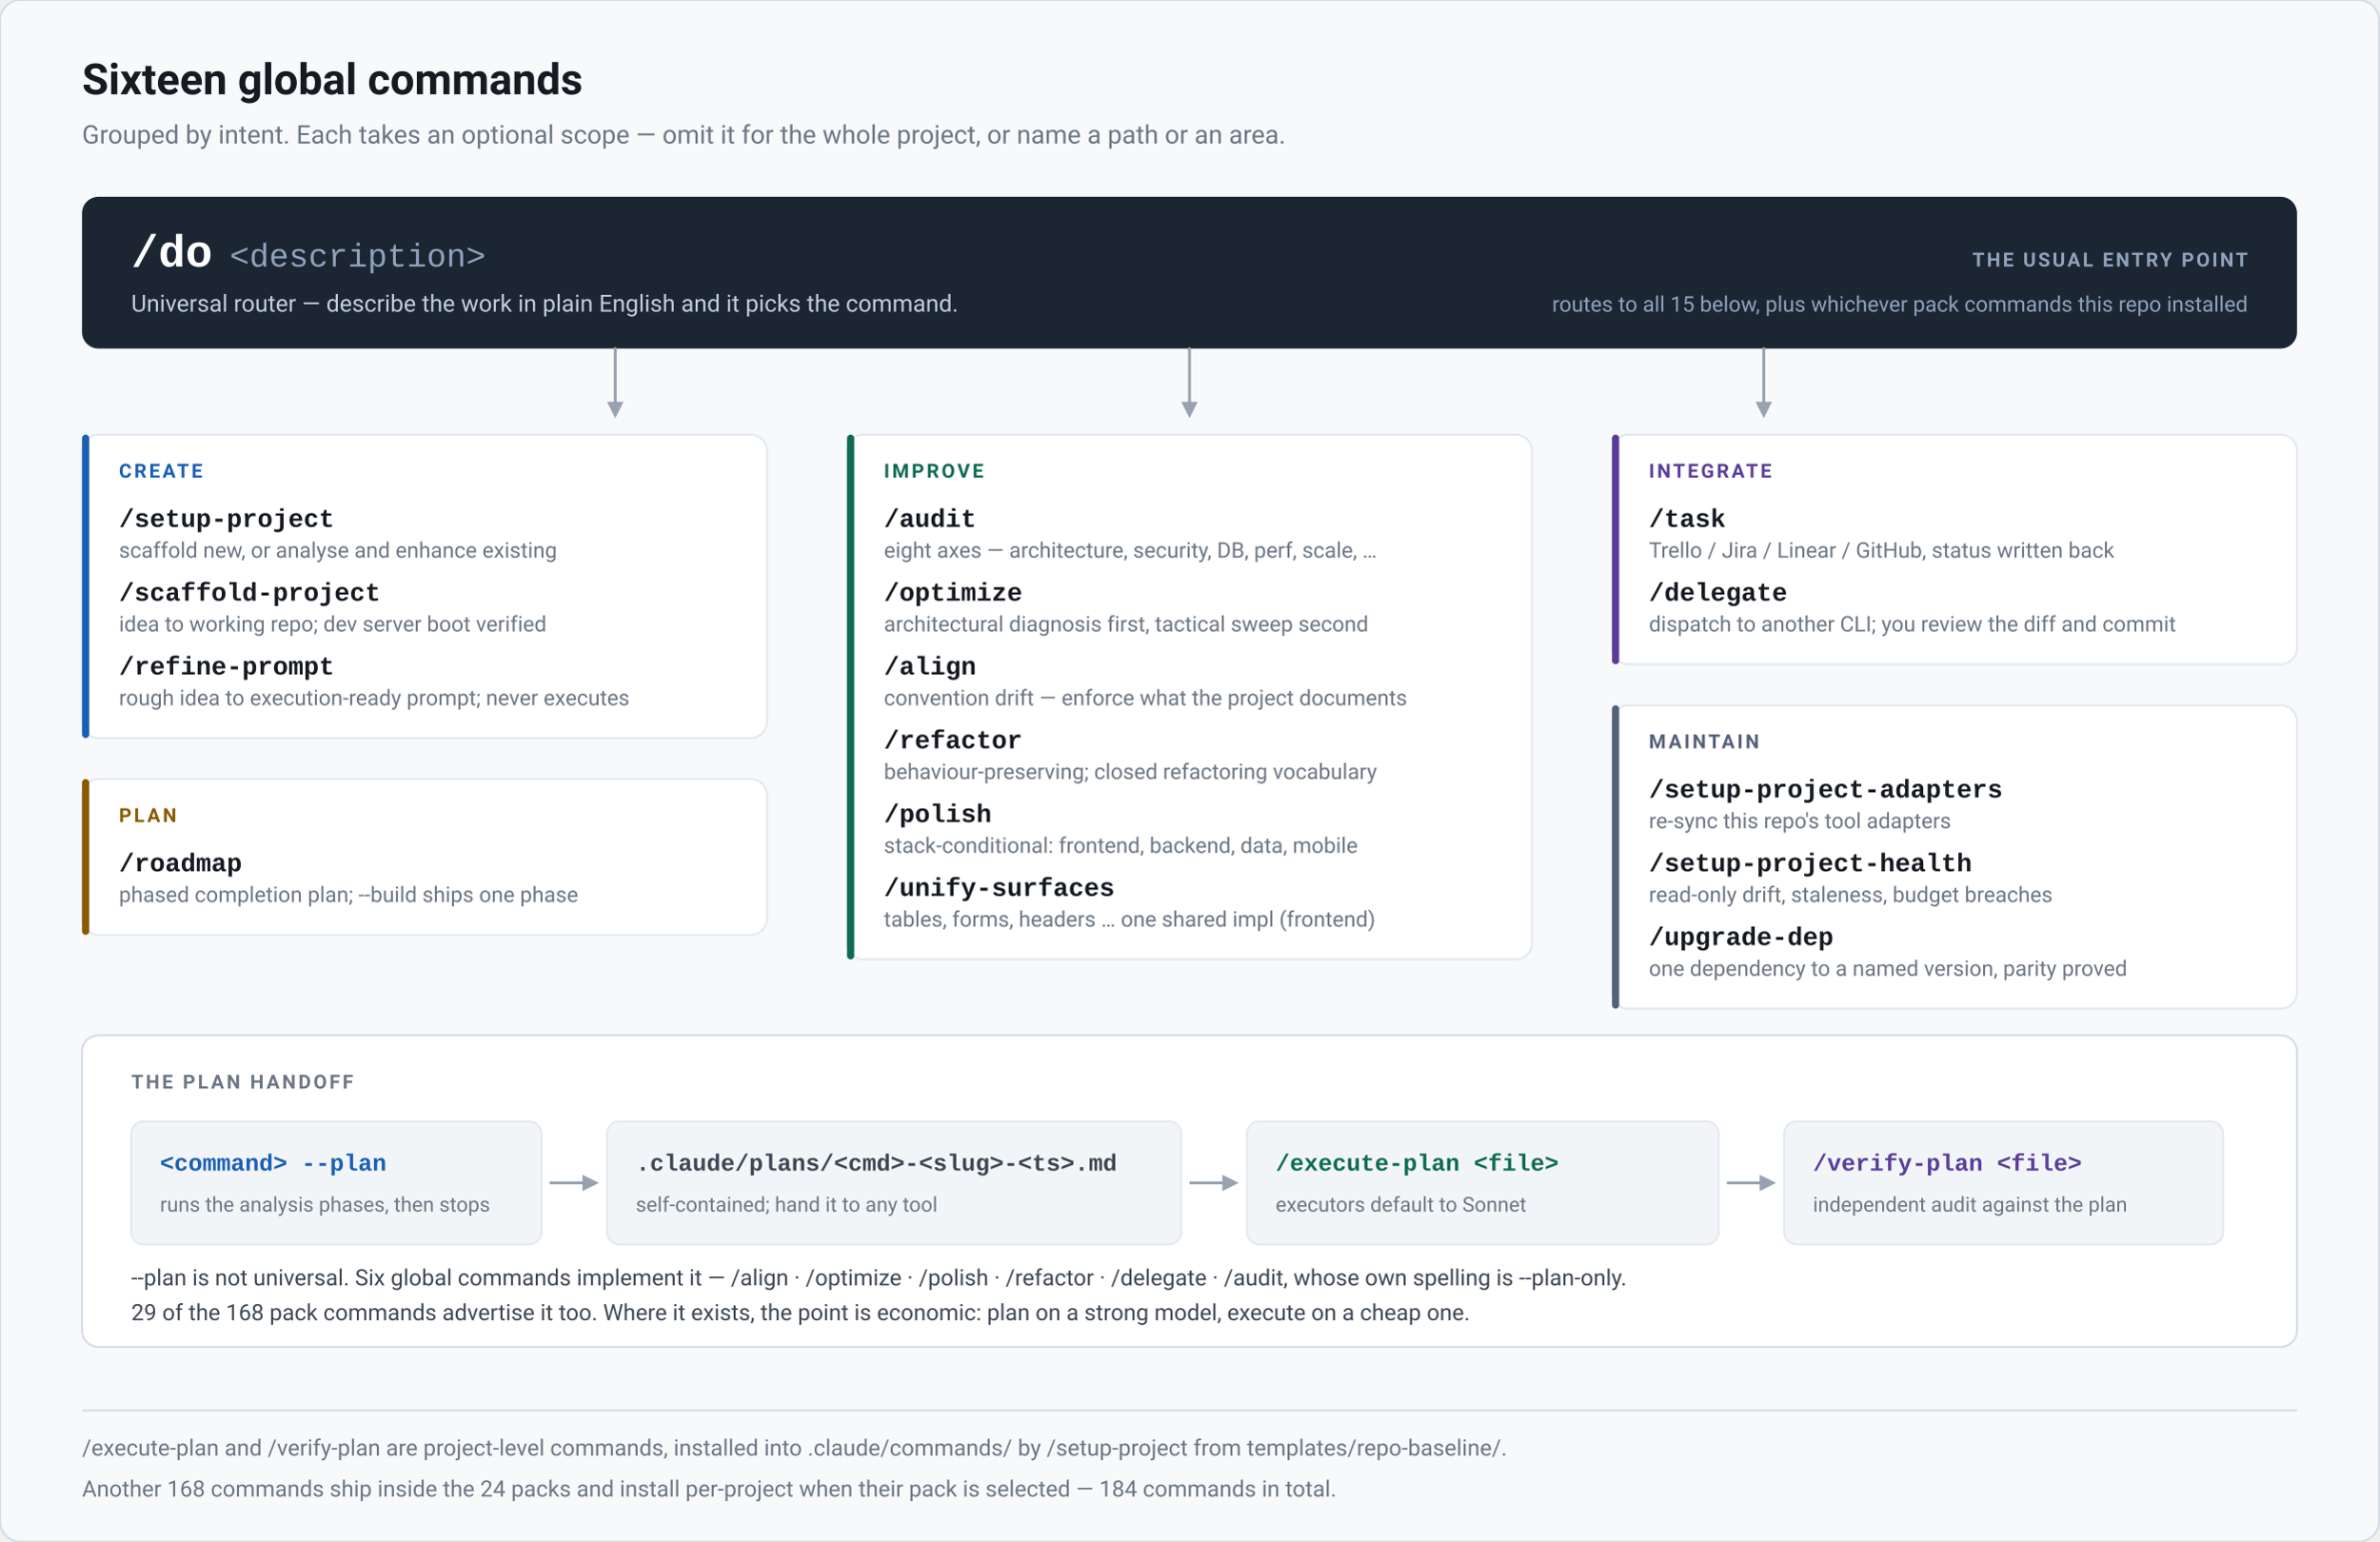
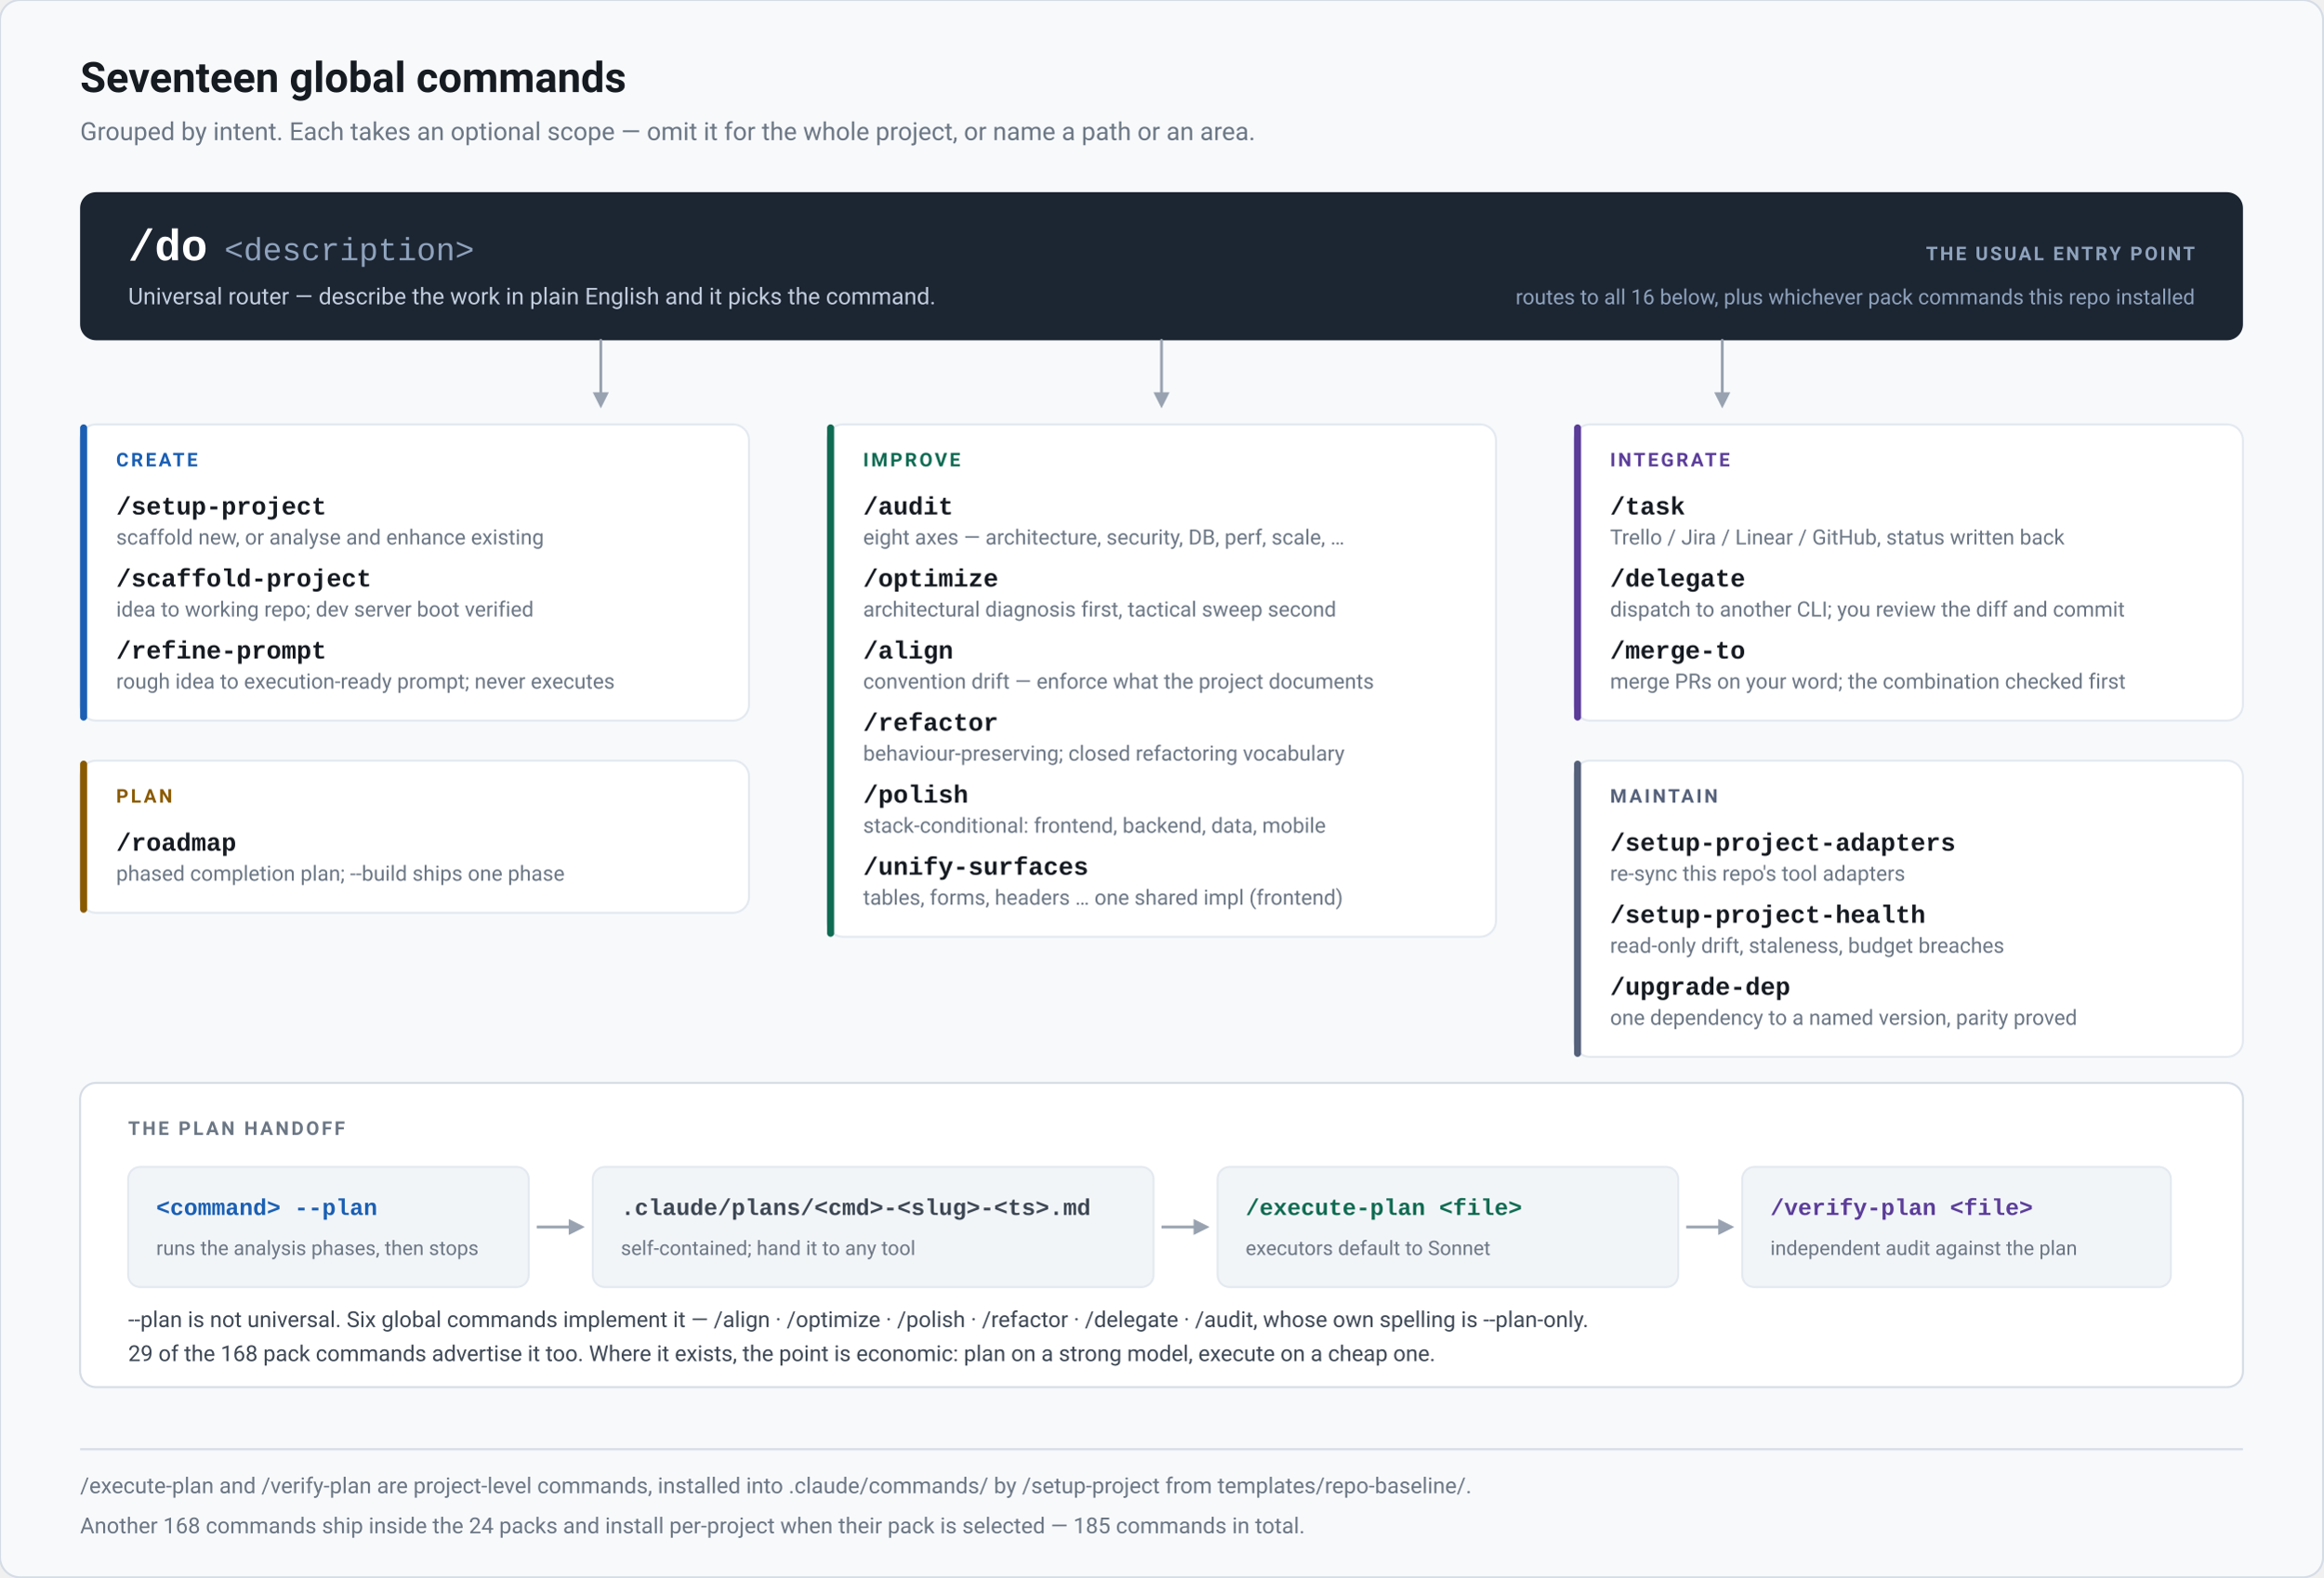
- <svg xmlns="http://www.w3.org/2000/svg" width="1160" height="752" viewBox="0 0 1160 752" role="img" aria-label="Refract command map: the sixteen global commands grouped by intent, and the --plan handoff">
-   <rect x="0" y="0" width="1160" height="752" rx="10" fill="#f7f9fb" stroke="#d5dce5" stroke-width="1" />
-   <text x="40" y="46" font-family="-apple-system,BlinkMacSystemFont,'Segoe UI',Roboto,'Helvetica Neue',Arial,sans-serif" font-size="21" fill="#161b22" font-weight="700">Sixteen global commands</text>
+ <svg xmlns="http://www.w3.org/2000/svg" width="1160" height="788" viewBox="0 0 1160 788" role="img" aria-label="Refract command map: the seventeen global commands grouped by intent, and the --plan handoff">
+   <rect x="0" y="0" width="1160" height="788" rx="10" fill="#f7f9fb" stroke="#d5dce5" stroke-width="1" />
+   <text x="40" y="46" font-family="-apple-system,BlinkMacSystemFont,'Segoe UI',Roboto,'Helvetica Neue',Arial,sans-serif" font-size="21" fill="#161b22" font-weight="700">Seventeen global commands</text>
  <text x="40" y="70" font-family="-apple-system,BlinkMacSystemFont,'Segoe UI',Roboto,'Helvetica Neue',Arial,sans-serif" font-size="12.5" fill="#6b7684" font-weight="400">Grouped by intent. Each takes an optional scope — omit it for the whole project, or name a path or an area.</text>
  <rect x="40" y="96" width="1080" height="74" rx="8" fill="#1c2532" />
  <text x="64" y="130" font-family="ui-monospace,SFMono-Regular,'SF Mono',Menlo,Consolas,'Liberation Mono',monospace" font-size="22" fill="#ffffff" font-weight="700">/do</text>
  <text x="112" y="130" font-family="ui-monospace,SFMono-Regular,'SF Mono',Menlo,Consolas,'Liberation Mono',monospace" font-size="16" fill="#8fa3bd" font-weight="500">&lt;description&gt;</text>
  <text x="64" y="152" font-family="-apple-system,BlinkMacSystemFont,'Segoe UI',Roboto,'Helvetica Neue',Arial,sans-serif" font-size="11.5" fill="#c3cede" font-weight="400">Universal router — describe the work in plain English and it picks the command.</text>
  <text x="1096" y="130" font-family="-apple-system,BlinkMacSystemFont,'Segoe UI',Roboto,'Helvetica Neue',Arial,sans-serif" font-size="9.5" fill="#8fa3bd" font-weight="700" text-anchor="end" letter-spacing="1.1">THE USUAL ENTRY POINT</text>
-   <text x="1096" y="152" font-family="-apple-system,BlinkMacSystemFont,'Segoe UI',Roboto,'Helvetica Neue',Arial,sans-serif" font-size="10.5" fill="#8fa3bd" font-weight="400" text-anchor="end">routes to all 15 below, plus whichever pack commands this repo installed</text>
+   <text x="1096" y="152" font-family="-apple-system,BlinkMacSystemFont,'Segoe UI',Roboto,'Helvetica Neue',Arial,sans-serif" font-size="10.5" fill="#8fa3bd" font-weight="400" text-anchor="end">routes to all 16 below, plus whichever pack commands this repo installed</text>
  <path d="M 300 170 V 196" fill="none" stroke="#98a2b0" stroke-width="1.4" stroke-linecap="round" stroke-linejoin="round" />
  <path d="M 296 196 L 304 196 L 300 204 Z" fill="#98a2b0" />
  <path d="M 580 170 V 196" fill="none" stroke="#98a2b0" stroke-width="1.4" stroke-linecap="round" stroke-linejoin="round" />
  <path d="M 576 196 L 584 196 L 580 204 Z" fill="#98a2b0" />
  <path d="M 860 170 V 196" fill="none" stroke="#98a2b0" stroke-width="1.4" stroke-linecap="round" stroke-linejoin="round" />
  <path d="M 856 196 L 864 196 L 860 204 Z" fill="#98a2b0" />
  <rect x="40" y="212" width="334" height="148" rx="8" fill="#ffffff" stroke="#e3e9f0" stroke-width="1" />
  <rect x="40" y="212" width="3.5" height="148" rx="1.75" fill="#1a5fb4" />
  <text x="58" y="233" font-family="-apple-system,BlinkMacSystemFont,'Segoe UI',Roboto,'Helvetica Neue',Arial,sans-serif" font-size="9.5" fill="#1a5fb4" font-weight="700" letter-spacing="1.2">CREATE</text>
  <text x="58" y="257" font-family="ui-monospace,SFMono-Regular,'SF Mono',Menlo,Consolas,'Liberation Mono',monospace" font-size="12.5" fill="#161b22" font-weight="600">/setup-project</text>
  <text x="58" y="272" font-family="-apple-system,BlinkMacSystemFont,'Segoe UI',Roboto,'Helvetica Neue',Arial,sans-serif" font-size="10.5" fill="#6b7684" font-weight="400">scaffold new, or analyse and enhance existing</text>
  <text x="58" y="293" font-family="ui-monospace,SFMono-Regular,'SF Mono',Menlo,Consolas,'Liberation Mono',monospace" font-size="12.5" fill="#161b22" font-weight="600">/scaffold-project</text>
  <text x="58" y="308" font-family="-apple-system,BlinkMacSystemFont,'Segoe UI',Roboto,'Helvetica Neue',Arial,sans-serif" font-size="10.5" fill="#6b7684" font-weight="400">idea to working repo; dev server boot verified</text>
  <text x="58" y="329" font-family="ui-monospace,SFMono-Regular,'SF Mono',Menlo,Consolas,'Liberation Mono',monospace" font-size="12.5" fill="#161b22" font-weight="600">/refine-prompt</text>
  <text x="58" y="344" font-family="-apple-system,BlinkMacSystemFont,'Segoe UI',Roboto,'Helvetica Neue',Arial,sans-serif" font-size="10.5" fill="#6b7684" font-weight="400">rough idea to execution-ready prompt; never executes</text>
  <rect x="40" y="380" width="334" height="76" rx="8" fill="#ffffff" stroke="#e3e9f0" stroke-width="1" />
  <rect x="40" y="380" width="3.5" height="76" rx="1.75" fill="#8a5a00" />
  <text x="58" y="401" font-family="-apple-system,BlinkMacSystemFont,'Segoe UI',Roboto,'Helvetica Neue',Arial,sans-serif" font-size="9.5" fill="#8a5a00" font-weight="700" letter-spacing="1.2">PLAN</text>
  <text x="58" y="425" font-family="ui-monospace,SFMono-Regular,'SF Mono',Menlo,Consolas,'Liberation Mono',monospace" font-size="12.5" fill="#161b22" font-weight="600">/roadmap</text>
  <text x="58" y="440" font-family="-apple-system,BlinkMacSystemFont,'Segoe UI',Roboto,'Helvetica Neue',Arial,sans-serif" font-size="10.5" fill="#6b7684" font-weight="400">phased completion plan; --build ships one phase</text>
  <rect x="413" y="212" width="334" height="256" rx="8" fill="#ffffff" stroke="#e3e9f0" stroke-width="1" />
  <rect x="413" y="212" width="3.5" height="256" rx="1.75" fill="#0f6b52" />
  <text x="431" y="233" font-family="-apple-system,BlinkMacSystemFont,'Segoe UI',Roboto,'Helvetica Neue',Arial,sans-serif" font-size="9.5" fill="#0f6b52" font-weight="700" letter-spacing="1.2">IMPROVE</text>
  <text x="431" y="257" font-family="ui-monospace,SFMono-Regular,'SF Mono',Menlo,Consolas,'Liberation Mono',monospace" font-size="12.5" fill="#161b22" font-weight="600">/audit</text>
  <text x="431" y="272" font-family="-apple-system,BlinkMacSystemFont,'Segoe UI',Roboto,'Helvetica Neue',Arial,sans-serif" font-size="10.5" fill="#6b7684" font-weight="400">eight axes — architecture, security, DB, perf, scale, …</text>
  <text x="431" y="293" font-family="ui-monospace,SFMono-Regular,'SF Mono',Menlo,Consolas,'Liberation Mono',monospace" font-size="12.5" fill="#161b22" font-weight="600">/optimize</text>
  <text x="431" y="308" font-family="-apple-system,BlinkMacSystemFont,'Segoe UI',Roboto,'Helvetica Neue',Arial,sans-serif" font-size="10.5" fill="#6b7684" font-weight="400">architectural diagnosis first, tactical sweep second</text>
  <text x="431" y="329" font-family="ui-monospace,SFMono-Regular,'SF Mono',Menlo,Consolas,'Liberation Mono',monospace" font-size="12.5" fill="#161b22" font-weight="600">/align</text>
  <text x="431" y="344" font-family="-apple-system,BlinkMacSystemFont,'Segoe UI',Roboto,'Helvetica Neue',Arial,sans-serif" font-size="10.5" fill="#6b7684" font-weight="400">convention drift — enforce what the project documents</text>
  <text x="431" y="365" font-family="ui-monospace,SFMono-Regular,'SF Mono',Menlo,Consolas,'Liberation Mono',monospace" font-size="12.5" fill="#161b22" font-weight="600">/refactor</text>
  <text x="431" y="380" font-family="-apple-system,BlinkMacSystemFont,'Segoe UI',Roboto,'Helvetica Neue',Arial,sans-serif" font-size="10.5" fill="#6b7684" font-weight="400">behaviour-preserving; closed refactoring vocabulary</text>
  <text x="431" y="401" font-family="ui-monospace,SFMono-Regular,'SF Mono',Menlo,Consolas,'Liberation Mono',monospace" font-size="12.5" fill="#161b22" font-weight="600">/polish</text>
  <text x="431" y="416" font-family="-apple-system,BlinkMacSystemFont,'Segoe UI',Roboto,'Helvetica Neue',Arial,sans-serif" font-size="10.5" fill="#6b7684" font-weight="400">stack-conditional: frontend, backend, data, mobile</text>
  <text x="431" y="437" font-family="ui-monospace,SFMono-Regular,'SF Mono',Menlo,Consolas,'Liberation Mono',monospace" font-size="12.5" fill="#161b22" font-weight="600">/unify-surfaces</text>
  <text x="431" y="452" font-family="-apple-system,BlinkMacSystemFont,'Segoe UI',Roboto,'Helvetica Neue',Arial,sans-serif" font-size="10.5" fill="#6b7684" font-weight="400">tables, forms, headers … one shared impl (frontend)</text>
-   <rect x="786" y="212" width="334" height="112" rx="8" fill="#ffffff" stroke="#e3e9f0" stroke-width="1" />
-   <rect x="786" y="212" width="3.5" height="112" rx="1.75" fill="#5b3d99" />
+   <rect x="786" y="212" width="334" height="148" rx="8" fill="#ffffff" stroke="#e3e9f0" stroke-width="1" />
+   <rect x="786" y="212" width="3.5" height="148" rx="1.75" fill="#5b3d99" />
  <text x="804" y="233" font-family="-apple-system,BlinkMacSystemFont,'Segoe UI',Roboto,'Helvetica Neue',Arial,sans-serif" font-size="9.5" fill="#5b3d99" font-weight="700" letter-spacing="1.2">INTEGRATE</text>
  <text x="804" y="257" font-family="ui-monospace,SFMono-Regular,'SF Mono',Menlo,Consolas,'Liberation Mono',monospace" font-size="12.5" fill="#161b22" font-weight="600">/task</text>
  <text x="804" y="272" font-family="-apple-system,BlinkMacSystemFont,'Segoe UI',Roboto,'Helvetica Neue',Arial,sans-serif" font-size="10.5" fill="#6b7684" font-weight="400">Trello / Jira / Linear / GitHub, status written back</text>
  <text x="804" y="293" font-family="ui-monospace,SFMono-Regular,'SF Mono',Menlo,Consolas,'Liberation Mono',monospace" font-size="12.5" fill="#161b22" font-weight="600">/delegate</text>
  <text x="804" y="308" font-family="-apple-system,BlinkMacSystemFont,'Segoe UI',Roboto,'Helvetica Neue',Arial,sans-serif" font-size="10.5" fill="#6b7684" font-weight="400">dispatch to another CLI; you review the diff and commit</text>
-   <rect x="786" y="344" width="334" height="148" rx="8" fill="#ffffff" stroke="#e3e9f0" stroke-width="1" />
-   <rect x="786" y="344" width="3.5" height="148" rx="1.75" fill="#55617a" />
-   <text x="804" y="365" font-family="-apple-system,BlinkMacSystemFont,'Segoe UI',Roboto,'Helvetica Neue',Arial,sans-serif" font-size="9.5" fill="#55617a" font-weight="700" letter-spacing="1.2">MAINTAIN</text>
-   <text x="804" y="389" font-family="ui-monospace,SFMono-Regular,'SF Mono',Menlo,Consolas,'Liberation Mono',monospace" font-size="12.5" fill="#161b22" font-weight="600">/setup-project-adapters</text>
-   <text x="804" y="404" font-family="-apple-system,BlinkMacSystemFont,'Segoe UI',Roboto,'Helvetica Neue',Arial,sans-serif" font-size="10.5" fill="#6b7684" font-weight="400">re-sync this repo's tool adapters</text>
-   <text x="804" y="425" font-family="ui-monospace,SFMono-Regular,'SF Mono',Menlo,Consolas,'Liberation Mono',monospace" font-size="12.5" fill="#161b22" font-weight="600">/setup-project-health</text>
-   <text x="804" y="440" font-family="-apple-system,BlinkMacSystemFont,'Segoe UI',Roboto,'Helvetica Neue',Arial,sans-serif" font-size="10.5" fill="#6b7684" font-weight="400">read-only drift, staleness, budget breaches</text>
-   <text x="804" y="461" font-family="ui-monospace,SFMono-Regular,'SF Mono',Menlo,Consolas,'Liberation Mono',monospace" font-size="12.5" fill="#161b22" font-weight="600">/upgrade-dep</text>
-   <text x="804" y="476" font-family="-apple-system,BlinkMacSystemFont,'Segoe UI',Roboto,'Helvetica Neue',Arial,sans-serif" font-size="10.5" fill="#6b7684" font-weight="400">one dependency to a named version, parity proved</text>
-   <rect x="40" y="505" width="1080" height="152" rx="8" fill="#ffffff" stroke="#d5dce5" stroke-width="1" />
-   <text x="64" y="531" font-family="-apple-system,BlinkMacSystemFont,'Segoe UI',Roboto,'Helvetica Neue',Arial,sans-serif" font-size="9.5" fill="#6b7684" font-weight="700" letter-spacing="1.2">THE PLAN HANDOFF</text>
-   <rect x="64" y="547" width="200" height="60" rx="6" fill="#f2f5f8" stroke="#e3e9f0" stroke-width="1" />
-   <text x="78" y="571" font-family="ui-monospace,SFMono-Regular,'SF Mono',Menlo,Consolas,'Liberation Mono',monospace" font-size="11.5" fill="#1a5fb4" font-weight="600">&lt;command&gt; --plan</text>
-   <text x="78" y="591" font-family="-apple-system,BlinkMacSystemFont,'Segoe UI',Roboto,'Helvetica Neue',Arial,sans-serif" font-size="10" fill="#6b7684" font-weight="400">runs the analysis phases, then stops</text>
-   <rect x="296" y="547" width="280" height="60" rx="6" fill="#f2f5f8" stroke="#e3e9f0" stroke-width="1" />
-   <text x="310" y="571" font-family="ui-monospace,SFMono-Regular,'SF Mono',Menlo,Consolas,'Liberation Mono',monospace" font-size="11.5" fill="#3d4754" font-weight="600">.claude/plans/&lt;cmd&gt;-&lt;slug&gt;-&lt;ts&gt;.md</text>
-   <text x="310" y="591" font-family="-apple-system,BlinkMacSystemFont,'Segoe UI',Roboto,'Helvetica Neue',Arial,sans-serif" font-size="10" fill="#6b7684" font-weight="400">self-contained; hand it to any tool</text>
-   <rect x="608" y="547" width="230" height="60" rx="6" fill="#f2f5f8" stroke="#e3e9f0" stroke-width="1" />
-   <text x="622" y="571" font-family="ui-monospace,SFMono-Regular,'SF Mono',Menlo,Consolas,'Liberation Mono',monospace" font-size="11.5" fill="#0f6b52" font-weight="600">/execute-plan &lt;file&gt;</text>
-   <text x="622" y="591" font-family="-apple-system,BlinkMacSystemFont,'Segoe UI',Roboto,'Helvetica Neue',Arial,sans-serif" font-size="10" fill="#6b7684" font-weight="400">executors default to Sonnet</text>
-   <rect x="870" y="547" width="214" height="60" rx="6" fill="#f2f5f8" stroke="#e3e9f0" stroke-width="1" />
-   <text x="884" y="571" font-family="ui-monospace,SFMono-Regular,'SF Mono',Menlo,Consolas,'Liberation Mono',monospace" font-size="11.5" fill="#5b3d99" font-weight="600">/verify-plan &lt;file&gt;</text>
-   <text x="884" y="591" font-family="-apple-system,BlinkMacSystemFont,'Segoe UI',Roboto,'Helvetica Neue',Arial,sans-serif" font-size="10" fill="#6b7684" font-weight="400">independent audit against the plan</text>
-   <line x1="268" y1="577" x2="286" y2="577" stroke="#98a2b0" stroke-width="1.4" />
-   <path d="M 284 573 L 284 581 L 292 577 Z" fill="#98a2b0" />
-   <line x1="580" y1="577" x2="598" y2="577" stroke="#98a2b0" stroke-width="1.4" />
-   <path d="M 596 573 L 596 581 L 604 577 Z" fill="#98a2b0" />
-   <line x1="842" y1="577" x2="860" y2="577" stroke="#98a2b0" stroke-width="1.4" />
-   <path d="M 858 573 L 858 581 L 866 577 Z" fill="#98a2b0" />
-   <text x="64" y="627" font-family="-apple-system,BlinkMacSystemFont,'Segoe UI',Roboto,'Helvetica Neue',Arial,sans-serif" font-size="11" fill="#3d4754" font-weight="400">--plan is not universal. Six global commands implement it — /align · /optimize · /polish · /refactor · /delegate · /audit, whose own spelling is --plan-only.</text>
-   <text x="64" y="644" font-family="-apple-system,BlinkMacSystemFont,'Segoe UI',Roboto,'Helvetica Neue',Arial,sans-serif" font-size="11" fill="#3d4754" font-weight="400">29 of the 168 pack commands advertise it too. Where it exists, the point is economic: plan on a strong model, execute on a cheap one.</text>
-   <line x1="40" y1="688" x2="1120" y2="688" stroke="#d5dce5" stroke-width="1" />
-   <text x="40" y="710" font-family="-apple-system,BlinkMacSystemFont,'Segoe UI',Roboto,'Helvetica Neue',Arial,sans-serif" font-size="11" fill="#6b7684" font-weight="400">/execute-plan and /verify-plan are project-level commands, installed into .claude/commands/ by /setup-project from templates/repo-baseline/.</text>
-   <text x="40" y="730" font-family="-apple-system,BlinkMacSystemFont,'Segoe UI',Roboto,'Helvetica Neue',Arial,sans-serif" font-size="11" fill="#6b7684" font-weight="400">Another 168 commands ship inside the 24 packs and install per-project when their pack is selected — 184 commands in total.</text>
+   <text x="804" y="329" font-family="ui-monospace,SFMono-Regular,'SF Mono',Menlo,Consolas,'Liberation Mono',monospace" font-size="12.5" fill="#161b22" font-weight="600">/merge-to</text>
+   <text x="804" y="344" font-family="-apple-system,BlinkMacSystemFont,'Segoe UI',Roboto,'Helvetica Neue',Arial,sans-serif" font-size="10.5" fill="#6b7684" font-weight="400">merge PRs on your word; the combination checked first</text>
+   <rect x="786" y="380" width="334" height="148" rx="8" fill="#ffffff" stroke="#e3e9f0" stroke-width="1" />
+   <rect x="786" y="380" width="3.5" height="148" rx="1.75" fill="#55617a" />
+   <text x="804" y="401" font-family="-apple-system,BlinkMacSystemFont,'Segoe UI',Roboto,'Helvetica Neue',Arial,sans-serif" font-size="9.5" fill="#55617a" font-weight="700" letter-spacing="1.2">MAINTAIN</text>
+   <text x="804" y="425" font-family="ui-monospace,SFMono-Regular,'SF Mono',Menlo,Consolas,'Liberation Mono',monospace" font-size="12.5" fill="#161b22" font-weight="600">/setup-project-adapters</text>
+   <text x="804" y="440" font-family="-apple-system,BlinkMacSystemFont,'Segoe UI',Roboto,'Helvetica Neue',Arial,sans-serif" font-size="10.5" fill="#6b7684" font-weight="400">re-sync this repo's tool adapters</text>
+   <text x="804" y="461" font-family="ui-monospace,SFMono-Regular,'SF Mono',Menlo,Consolas,'Liberation Mono',monospace" font-size="12.5" fill="#161b22" font-weight="600">/setup-project-health</text>
+   <text x="804" y="476" font-family="-apple-system,BlinkMacSystemFont,'Segoe UI',Roboto,'Helvetica Neue',Arial,sans-serif" font-size="10.5" fill="#6b7684" font-weight="400">read-only drift, staleness, budget breaches</text>
+   <text x="804" y="497" font-family="ui-monospace,SFMono-Regular,'SF Mono',Menlo,Consolas,'Liberation Mono',monospace" font-size="12.5" fill="#161b22" font-weight="600">/upgrade-dep</text>
+   <text x="804" y="512" font-family="-apple-system,BlinkMacSystemFont,'Segoe UI',Roboto,'Helvetica Neue',Arial,sans-serif" font-size="10.5" fill="#6b7684" font-weight="400">one dependency to a named version, parity proved</text>
+   <rect x="40" y="541" width="1080" height="152" rx="8" fill="#ffffff" stroke="#d5dce5" stroke-width="1" />
+   <text x="64" y="567" font-family="-apple-system,BlinkMacSystemFont,'Segoe UI',Roboto,'Helvetica Neue',Arial,sans-serif" font-size="9.5" fill="#6b7684" font-weight="700" letter-spacing="1.2">THE PLAN HANDOFF</text>
+   <rect x="64" y="583" width="200" height="60" rx="6" fill="#f2f5f8" stroke="#e3e9f0" stroke-width="1" />
+   <text x="78" y="607" font-family="ui-monospace,SFMono-Regular,'SF Mono',Menlo,Consolas,'Liberation Mono',monospace" font-size="11.5" fill="#1a5fb4" font-weight="600">&lt;command&gt; --plan</text>
+   <text x="78" y="627" font-family="-apple-system,BlinkMacSystemFont,'Segoe UI',Roboto,'Helvetica Neue',Arial,sans-serif" font-size="10" fill="#6b7684" font-weight="400">runs the analysis phases, then stops</text>
+   <rect x="296" y="583" width="280" height="60" rx="6" fill="#f2f5f8" stroke="#e3e9f0" stroke-width="1" />
+   <text x="310" y="607" font-family="ui-monospace,SFMono-Regular,'SF Mono',Menlo,Consolas,'Liberation Mono',monospace" font-size="11.5" fill="#3d4754" font-weight="600">.claude/plans/&lt;cmd&gt;-&lt;slug&gt;-&lt;ts&gt;.md</text>
+   <text x="310" y="627" font-family="-apple-system,BlinkMacSystemFont,'Segoe UI',Roboto,'Helvetica Neue',Arial,sans-serif" font-size="10" fill="#6b7684" font-weight="400">self-contained; hand it to any tool</text>
+   <rect x="608" y="583" width="230" height="60" rx="6" fill="#f2f5f8" stroke="#e3e9f0" stroke-width="1" />
+   <text x="622" y="607" font-family="ui-monospace,SFMono-Regular,'SF Mono',Menlo,Consolas,'Liberation Mono',monospace" font-size="11.5" fill="#0f6b52" font-weight="600">/execute-plan &lt;file&gt;</text>
+   <text x="622" y="627" font-family="-apple-system,BlinkMacSystemFont,'Segoe UI',Roboto,'Helvetica Neue',Arial,sans-serif" font-size="10" fill="#6b7684" font-weight="400">executors default to Sonnet</text>
+   <rect x="870" y="583" width="214" height="60" rx="6" fill="#f2f5f8" stroke="#e3e9f0" stroke-width="1" />
+   <text x="884" y="607" font-family="ui-monospace,SFMono-Regular,'SF Mono',Menlo,Consolas,'Liberation Mono',monospace" font-size="11.5" fill="#5b3d99" font-weight="600">/verify-plan &lt;file&gt;</text>
+   <text x="884" y="627" font-family="-apple-system,BlinkMacSystemFont,'Segoe UI',Roboto,'Helvetica Neue',Arial,sans-serif" font-size="10" fill="#6b7684" font-weight="400">independent audit against the plan</text>
+   <line x1="268" y1="613" x2="286" y2="613" stroke="#98a2b0" stroke-width="1.4" />
+   <path d="M 284 609 L 284 617 L 292 613 Z" fill="#98a2b0" />
+   <line x1="580" y1="613" x2="598" y2="613" stroke="#98a2b0" stroke-width="1.4" />
+   <path d="M 596 609 L 596 617 L 604 613 Z" fill="#98a2b0" />
+   <line x1="842" y1="613" x2="860" y2="613" stroke="#98a2b0" stroke-width="1.4" />
+   <path d="M 858 609 L 858 617 L 866 613 Z" fill="#98a2b0" />
+   <text x="64" y="663" font-family="-apple-system,BlinkMacSystemFont,'Segoe UI',Roboto,'Helvetica Neue',Arial,sans-serif" font-size="11" fill="#3d4754" font-weight="400">--plan is not universal. Six global commands implement it — /align · /optimize · /polish · /refactor · /delegate · /audit, whose own spelling is --plan-only.</text>
+   <text x="64" y="680" font-family="-apple-system,BlinkMacSystemFont,'Segoe UI',Roboto,'Helvetica Neue',Arial,sans-serif" font-size="11" fill="#3d4754" font-weight="400">29 of the 168 pack commands advertise it too. Where it exists, the point is economic: plan on a strong model, execute on a cheap one.</text>
+   <line x1="40" y1="724" x2="1120" y2="724" stroke="#d5dce5" stroke-width="1" />
+   <text x="40" y="746" font-family="-apple-system,BlinkMacSystemFont,'Segoe UI',Roboto,'Helvetica Neue',Arial,sans-serif" font-size="11" fill="#6b7684" font-weight="400">/execute-plan and /verify-plan are project-level commands, installed into .claude/commands/ by /setup-project from templates/repo-baseline/.</text>
+   <text x="40" y="766" font-family="-apple-system,BlinkMacSystemFont,'Segoe UI',Roboto,'Helvetica Neue',Arial,sans-serif" font-size="11" fill="#6b7684" font-weight="400">Another 168 commands ship inside the 24 packs and install per-project when their pack is selected — 185 commands in total.</text>
</svg>
